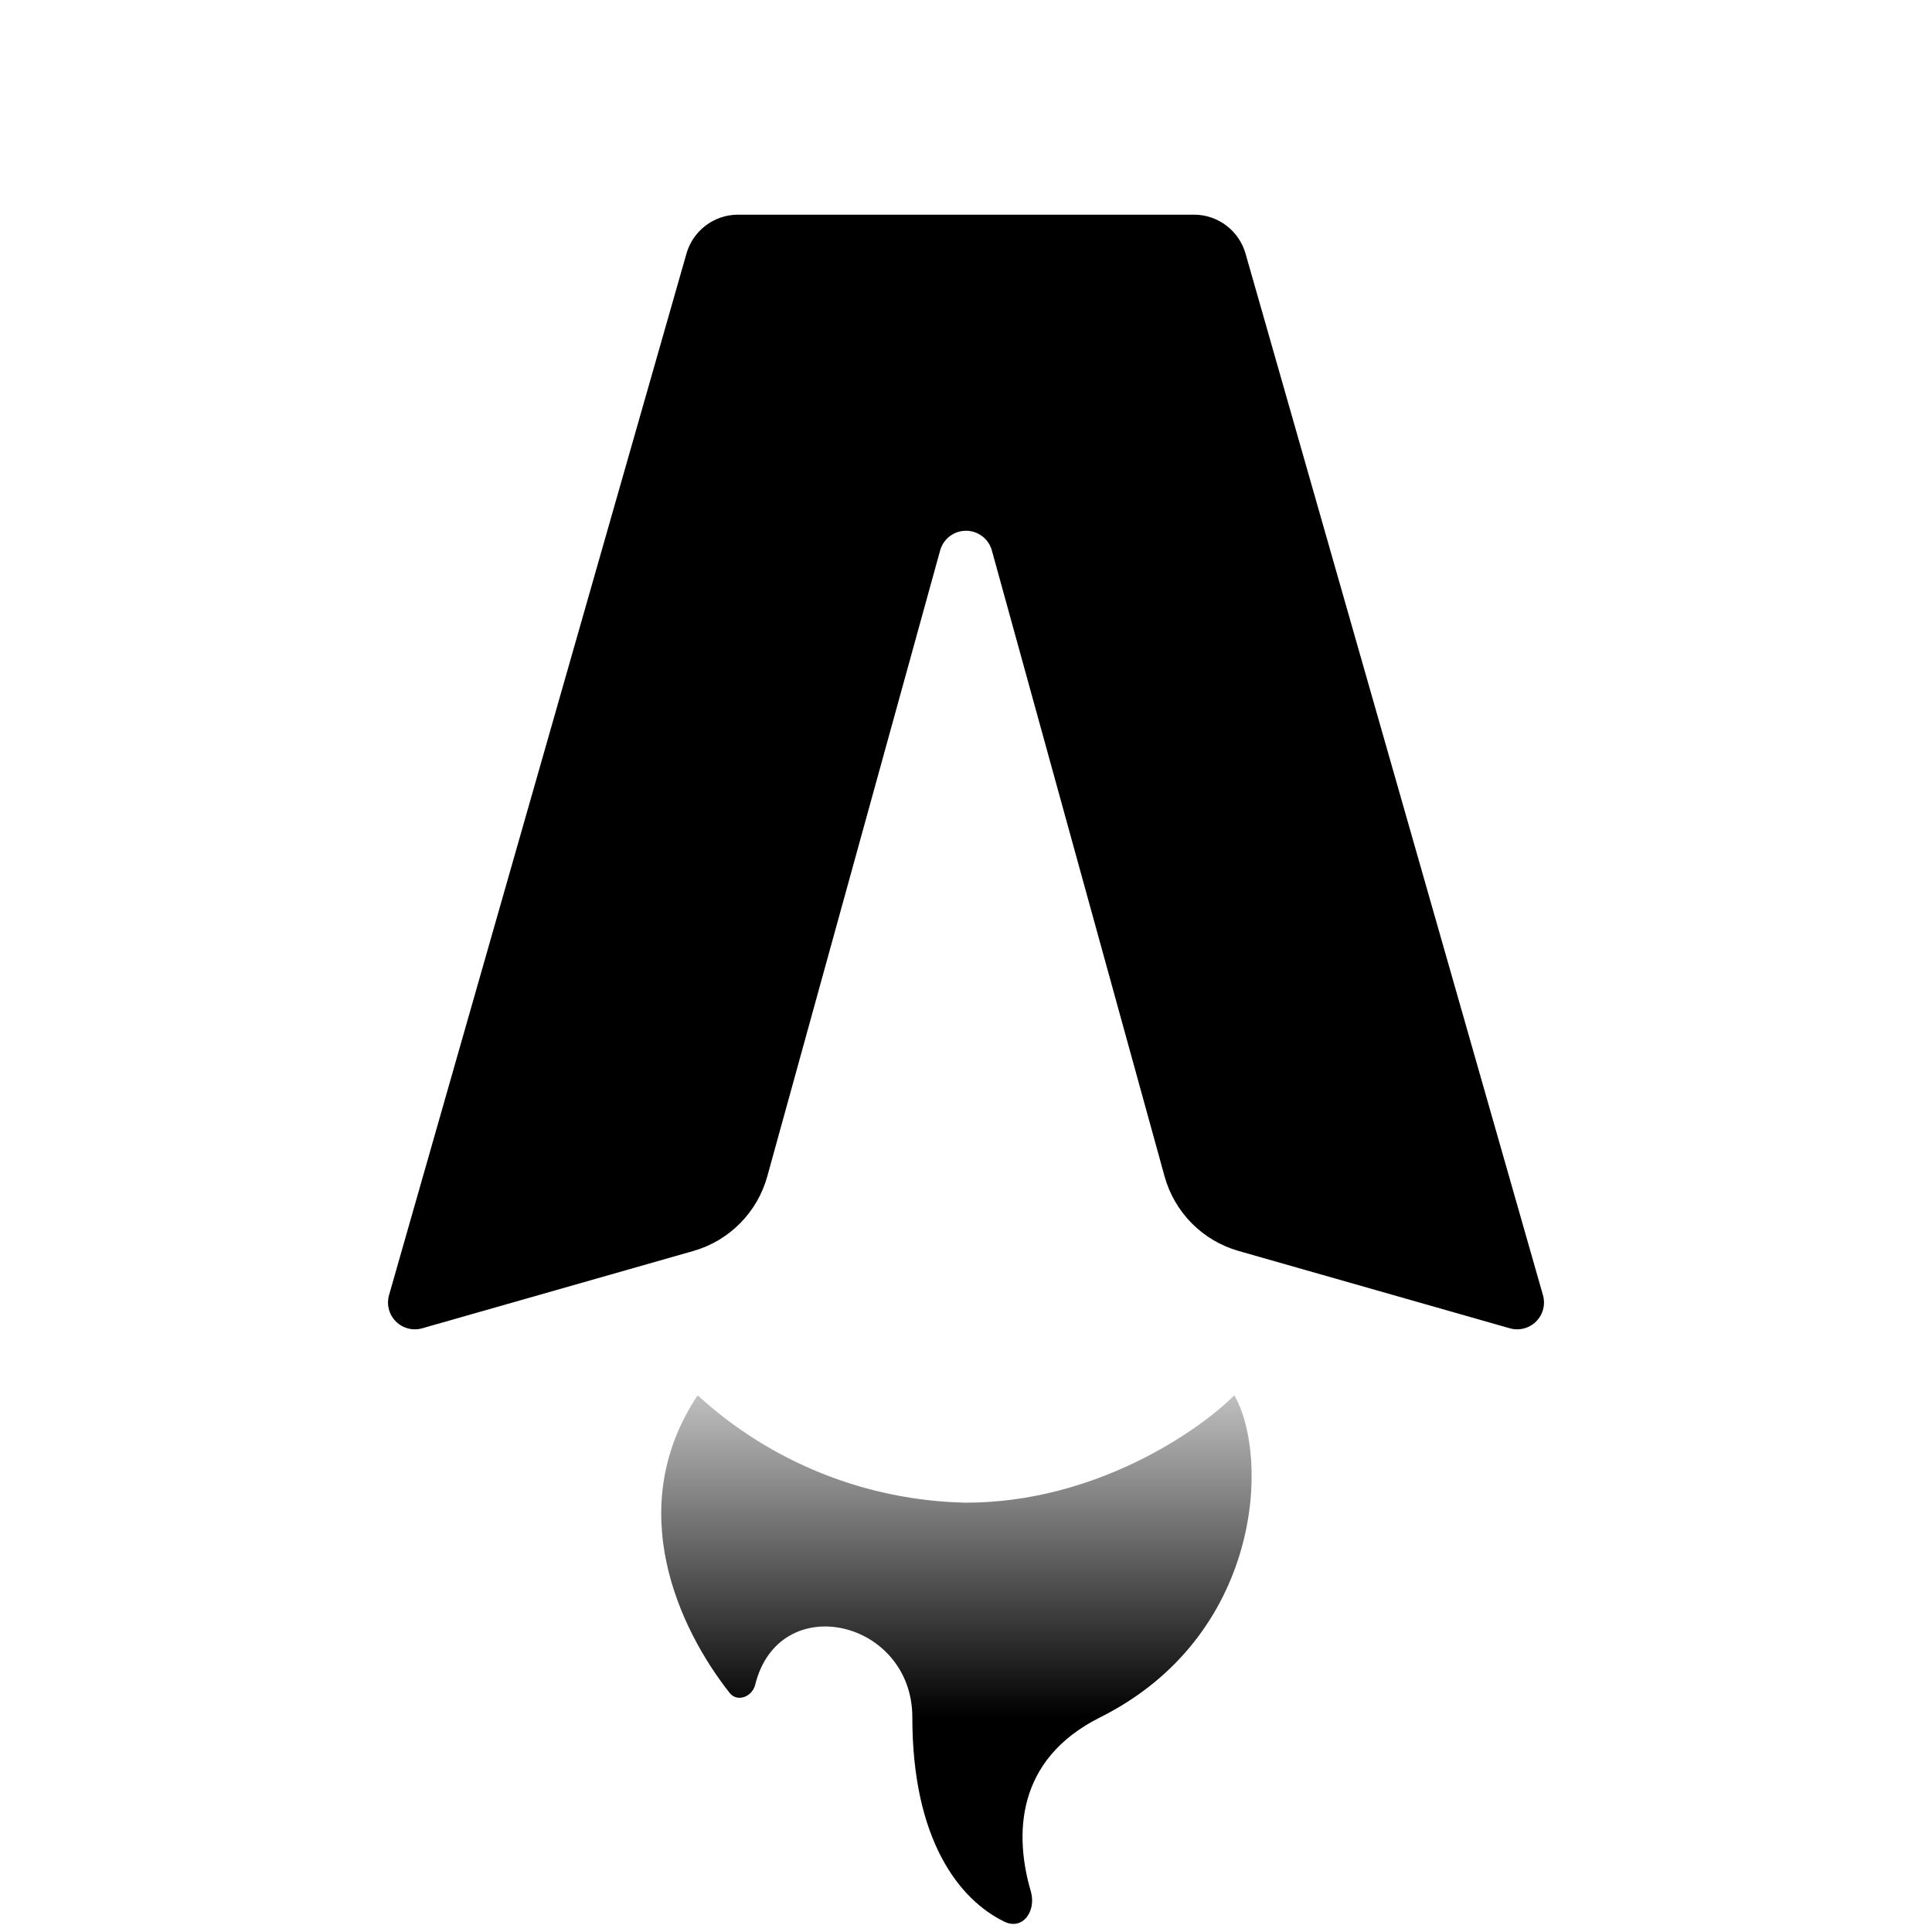
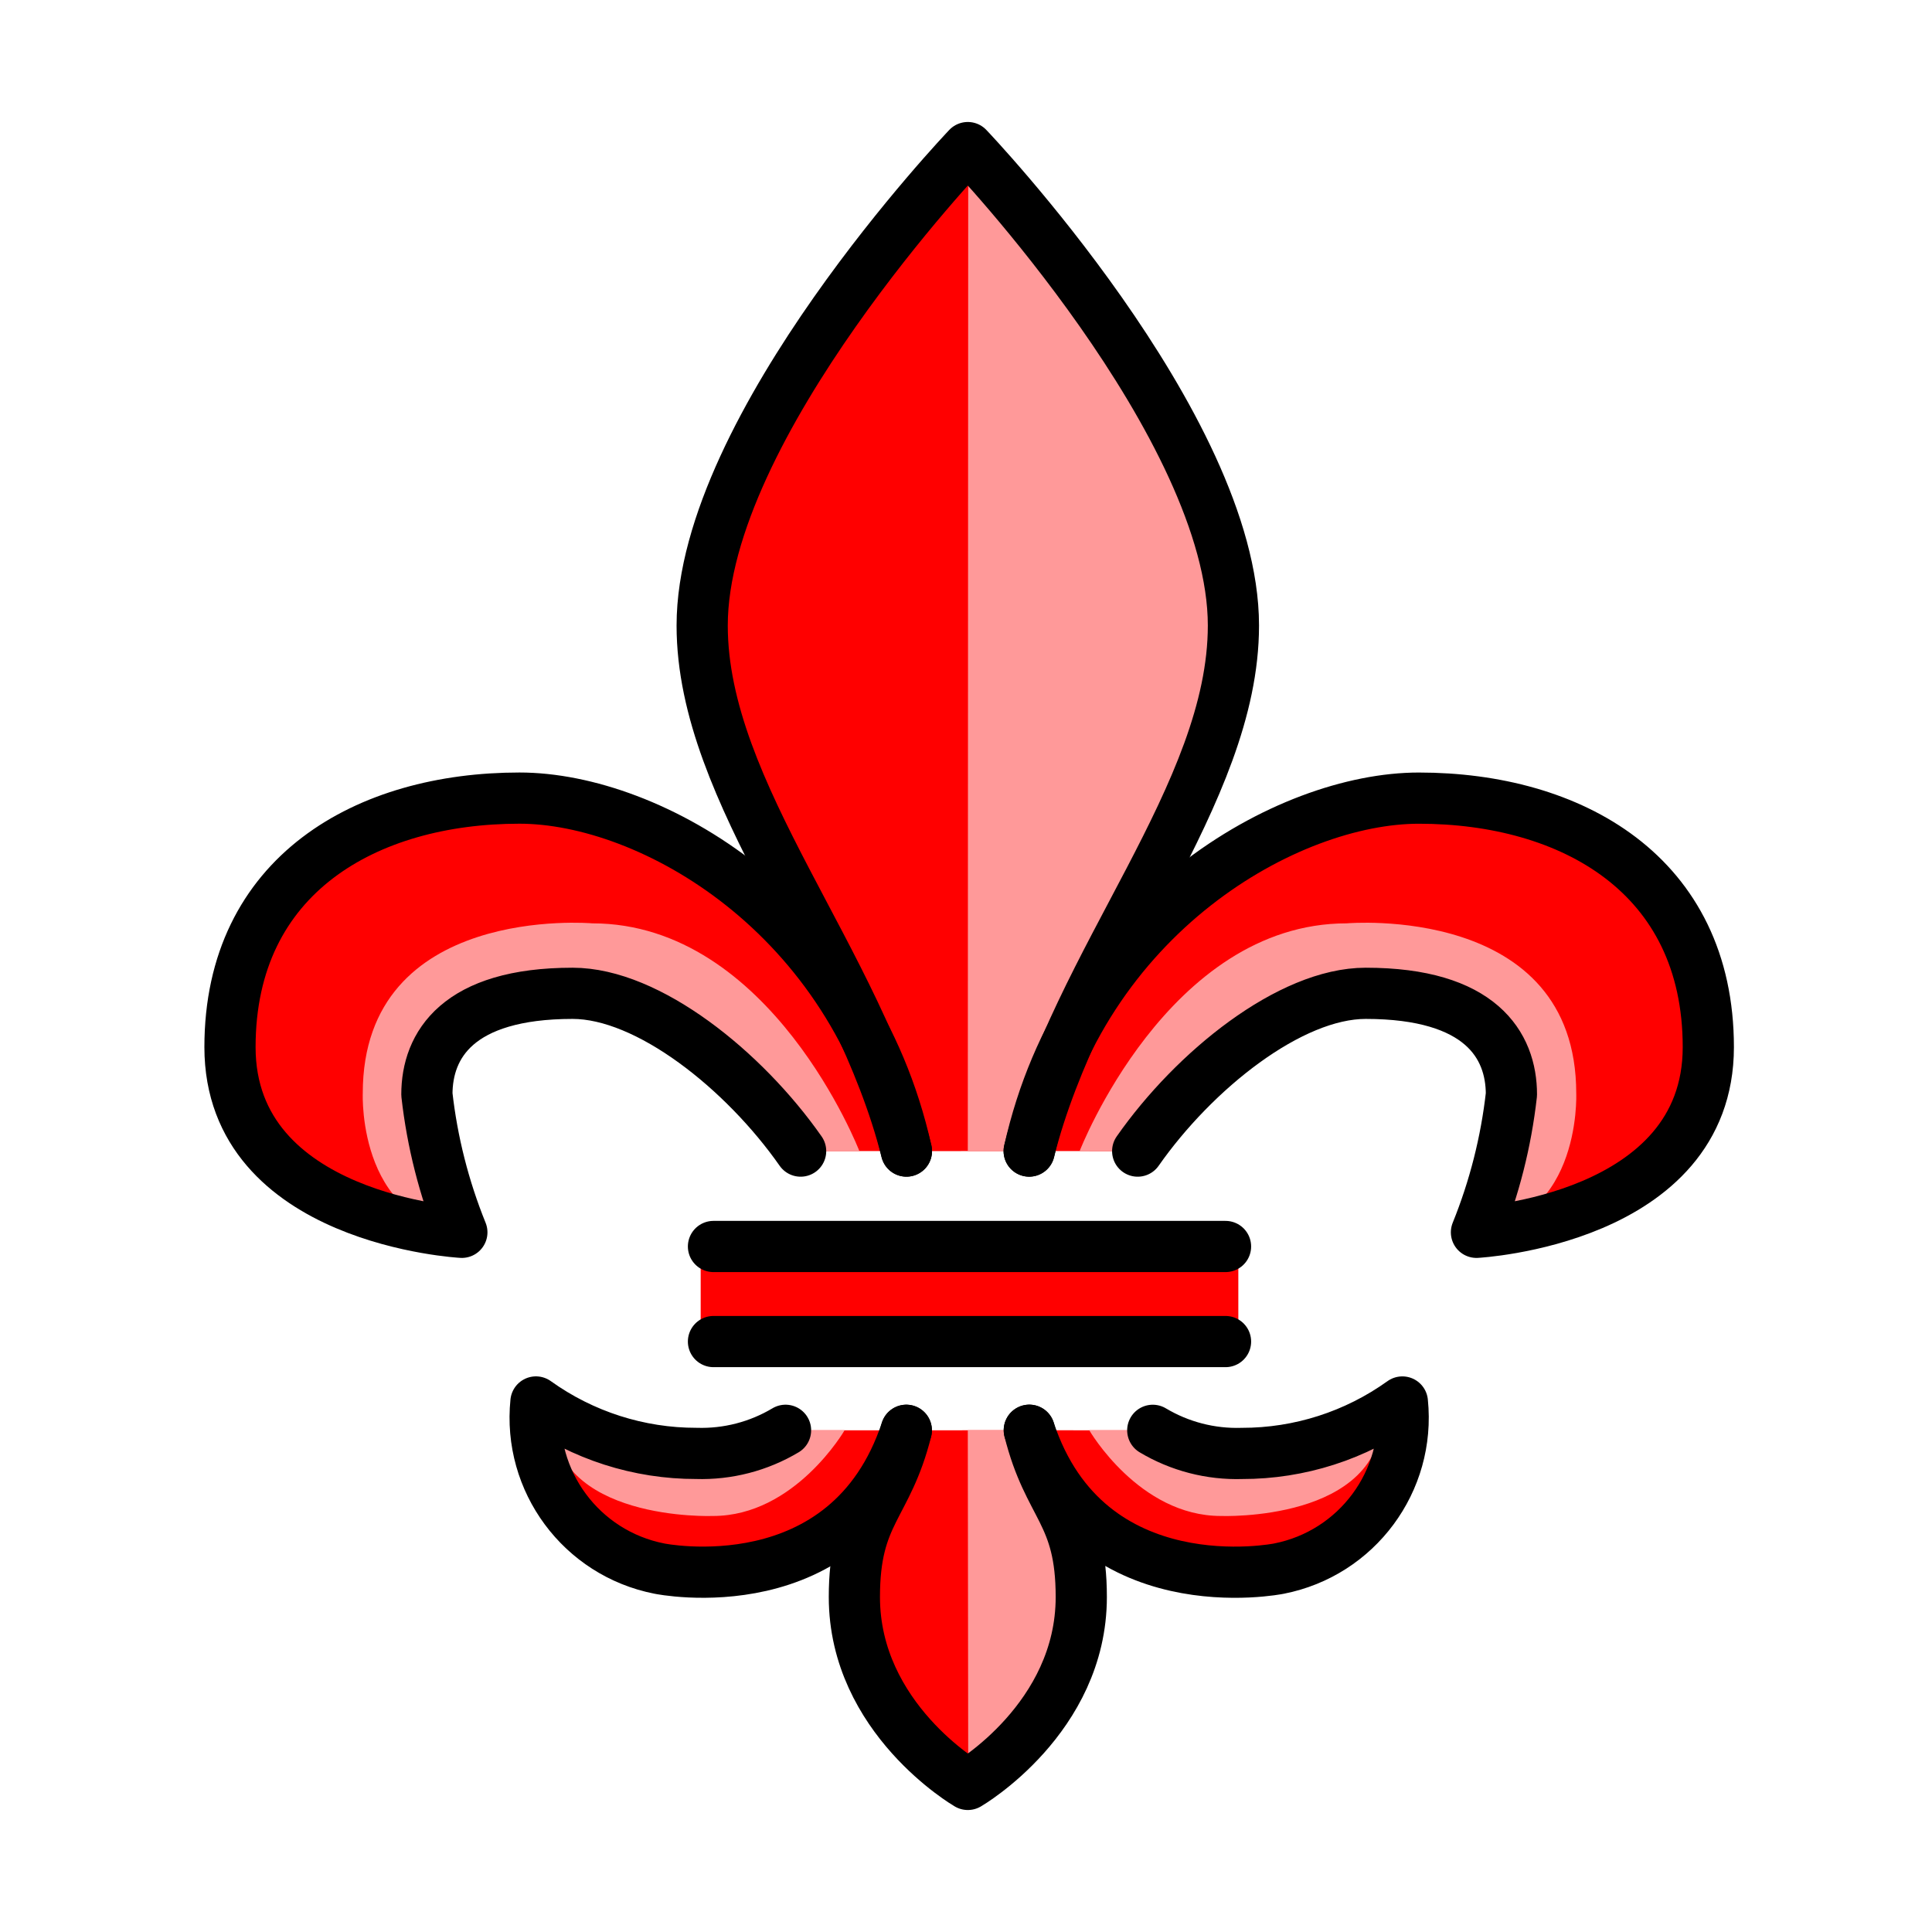
- <svg xmlns="http://www.w3.org/2000/svg" fill="none" viewBox="0 0 36 36">
-   <path fill="#000" d="M22.25 4h-8.5a1 1 0 0 0-.96.73l-5.54 19.4a.5.5 0 0 0 .62.62l5.05-1.44a2 2 0 0 0 1.38-1.4l3.22-11.66a.5.5 0 0 1 .96 0l3.22 11.67a2 2 0 0 0 1.38 1.39l5.05 1.44a.5.5 0 0 0 .62-.62l-5.54-19.4a1 1 0 0 0-.96-.73Z" />
-   <path fill="url(#gradient)" d="M18 28a7.63 7.63 0 0 1-5-2c-1.4 2.1-.35 4.35.6 5.55.14.17.41.07.47-.15.44-1.8 2.93-1.22 2.93.6 0 2.28.87 3.4 1.72 3.81.34.16.59-.2.49-.56-.31-1.05-.29-2.46 1.29-3.25 3-1.5 3.17-4.83 2.5-6-.67.67-2.6 2-5 2Z" />
-   <defs>
-     <linearGradient id="gradient" x1="16" x2="16" y1="32" y2="24" gradientUnits="userSpaceOnUse">
-       <stop stop-color="#000" />
-       <stop offset="1" stop-color="#000" stop-opacity="0" />
-     </linearGradient>
-   </defs>
+ <svg xmlns="http://www.w3.org/2000/svg" fill="none" viewBox="0 0 72 72">
+   <g id="color">
+     <rect x="26.589" y="46.453" width="19.083" height="3.543" fill="#ff0000" stroke="#ff0000" stroke-miterlimit="10" stroke-width="0.954" />
+     <path fill="#ff0000" d="M38.359,53.301c.719,2.888,1.937,3.03,1.937,6.216,0,4.521-4.213,6.974-4.213,6.974l-.015.009-.015-.009s-4.213-2.452-4.213-6.974c0-3.185,1.217-3.328,1.936-6.214" />
+     <path fill="#ff0000" d="M33.78,42.898c-1.782-7.102-7.612-13.29-7.612-19.587,0-7.434,9.884-17.794,9.884-17.794L36.067,5.5l.015.016s9.884,10.361,9.884,17.794c0,6.297-5.83,12.485-7.612,19.587" />
+     <path fill="#ff0000" d="M42.398,42.898c2.107-3.01,5.678-5.88,8.498-5.88,4.28,0,5.43,1.93,5.43,3.77a19.467,19.467,0,0,1-1.303,5.137s8.641-.46,8.641-6.901S58.55,29.744,52.876,29.744c-4.877,0-12.547,4.298-14.521,13.153" />
+     <path fill="#ff0000" d="M38.359,53.301c2.18,6.603,9.303,5.157,9.303,5.157a5.732,5.732,0,0,0,4.6-6.21,10.232,10.232,0,0,1-5.98,1.917,6.105,6.105,0,0,1-3.322-.861" />
+     <path fill="#ff0000" d="M33.775,53.303c-2.18,6.601-9.202,5.154-9.202,5.154a5.732,5.732,0,0,1-4.6-6.21,10.232,10.232,0,0,0,5.98,1.917,6.106,6.106,0,0,0,3.322-.861" />
+     <path fill="#ff0000" d="M29.837,42.898c-2.107-3.01-5.678-5.88-8.498-5.88-4.28,0-5.43,1.93-5.43,3.77a19.467,19.467,0,0,0,1.303,5.137s-8.641-.46-8.641-6.901,5.114-9.281,10.788-9.281c4.877,0,12.447,4.298,14.421,13.153" />
+     <path fill="#ff9999" d="M36.083,66.491s4.213-2.452,4.213-6.974c0-3.186-1.217-3.328-1.937-6.216h-2.292Z" />
+     <path fill="#ff9999" d="M36.067,42.898h2.288c1.782-7.102,7.612-13.29,7.612-19.587,0-7.434-9.884-17.794-9.884-17.794Z" />
+     <path fill="#ff9999" d="M54.402,45.926a19.466,19.466,0,0,0,1.304-5.137c0-1.84-1.15-3.77-5.43-3.77-2.821,0-6.391,2.869-8.498,5.88H40.234s3.283-8.489,9.958-8.489c0,0,8.55-.75,8.55,6.337C58.742,40.746,58.962,45.926,54.402,45.926Z" />
+     <path fill="#ff9999" d="M17.86,45.926a19.467,19.467,0,0,1-1.303-5.137c0-1.84,1.15-3.77,5.43-3.77,2.82,0,6.391,2.869,8.498,5.88h1.542s-3.283-8.489-9.958-8.489c0,0-8.55-.75-8.55,6.337C13.52,40.746,13.3,45.926,17.86,45.926Z" />
+     <path fill="#ff9999" d="M51.514,52.694a10.232,10.232,0,0,1-5.98,1.917,4.243,4.243,0,0,1-3.375-1.309H40.594s1.852,3.194,4.904,3.194C45.498,56.496,51.514,56.73,51.514,52.694Z" />
+     <path fill="#ff9999" d="M20.557,52.694a10.233,10.233,0,0,0,5.98,1.917,4.244,4.244,0,0,0,3.375-1.309h1.564s-1.852,3.194-4.904,3.194C26.573,56.496,20.557,56.73,20.557,52.694Z" />
+   </g>
+   <g id="line">
+     <path fill="none" stroke="#000" stroke-linecap="round" stroke-linejoin="round" stroke-width="1.908" d="M38.359,53.301c.719,2.888,1.937,3.03,1.937,6.216,0,4.521-4.213,6.974-4.213,6.974l-.015.009-.015-.009s-4.213-2.452-4.213-6.974c0-3.185,1.217-3.328,1.936-6.214" />
+     <path fill="none" stroke="#000" stroke-linecap="round" stroke-linejoin="round" stroke-width="1.908" d="M33.78,42.898c-1.782-7.102-7.612-13.29-7.612-19.587,0-7.434,9.884-17.794,9.884-17.794L36.067,5.5l.015.016s9.884,10.361,9.884,17.794c0,6.297-5.83,12.485-7.612,19.587" />
+     <path fill="none" stroke="#000" stroke-linecap="round" stroke-linejoin="round" stroke-width="1.908" d="M42.398,42.898c2.107-3.01,5.678-5.88,8.498-5.88,4.28,0,5.43,1.93,5.43,3.77a19.467,19.467,0,0,1-1.303,5.137s8.641-.46,8.641-6.901S58.55,29.744,52.876,29.744c-4.877,0-12.547,4.298-14.521,13.153" />
+     <path fill="none" stroke="#000" stroke-linecap="round" stroke-linejoin="round" stroke-width="1.908" d="M38.359,53.301c2.18,6.603,9.303,5.157,9.303,5.157a5.732,5.732,0,0,0,4.6-6.21,10.232,10.232,0,0,1-5.98,1.917,6.105,6.105,0,0,1-3.322-.861" />
+     <path fill="none" stroke="#000" stroke-linecap="round" stroke-linejoin="round" stroke-width="1.908" d="M33.775,53.303c-2.18,6.601-9.202,5.154-9.202,5.154a5.732,5.732,0,0,1-4.6-6.21,10.232,10.232,0,0,0,5.98,1.917,6.106,6.106,0,0,0,3.322-.861" />
+     <path fill="none" stroke="#000" stroke-linecap="round" stroke-linejoin="round" stroke-width="1.908" d="M29.837,42.898c-2.107-3.01-5.678-5.88-8.498-5.88-4.28,0-5.43,1.93-5.43,3.77a19.467,19.467,0,0,0,1.303,5.137s-8.641-.46-8.641-6.901,5.114-9.281,10.788-9.281c4.877,0,12.447,4.298,14.421,13.153" />
+     <line x1="45.672" x2="26.589" y1="49.996" y2="49.996" fill="none" stroke="#000" stroke-linecap="round" stroke-linejoin="round" stroke-width="1.908" />
+     <line x1="26.589" x2="45.672" y1="46.453" y2="46.453" fill="none" stroke="#000" stroke-linecap="round" stroke-linejoin="round" stroke-width="1.908" />
+   </g>
  <style>
    @media (prefers-color-scheme:dark){:root{filter:invert(100%)}}
  </style>
</svg>
